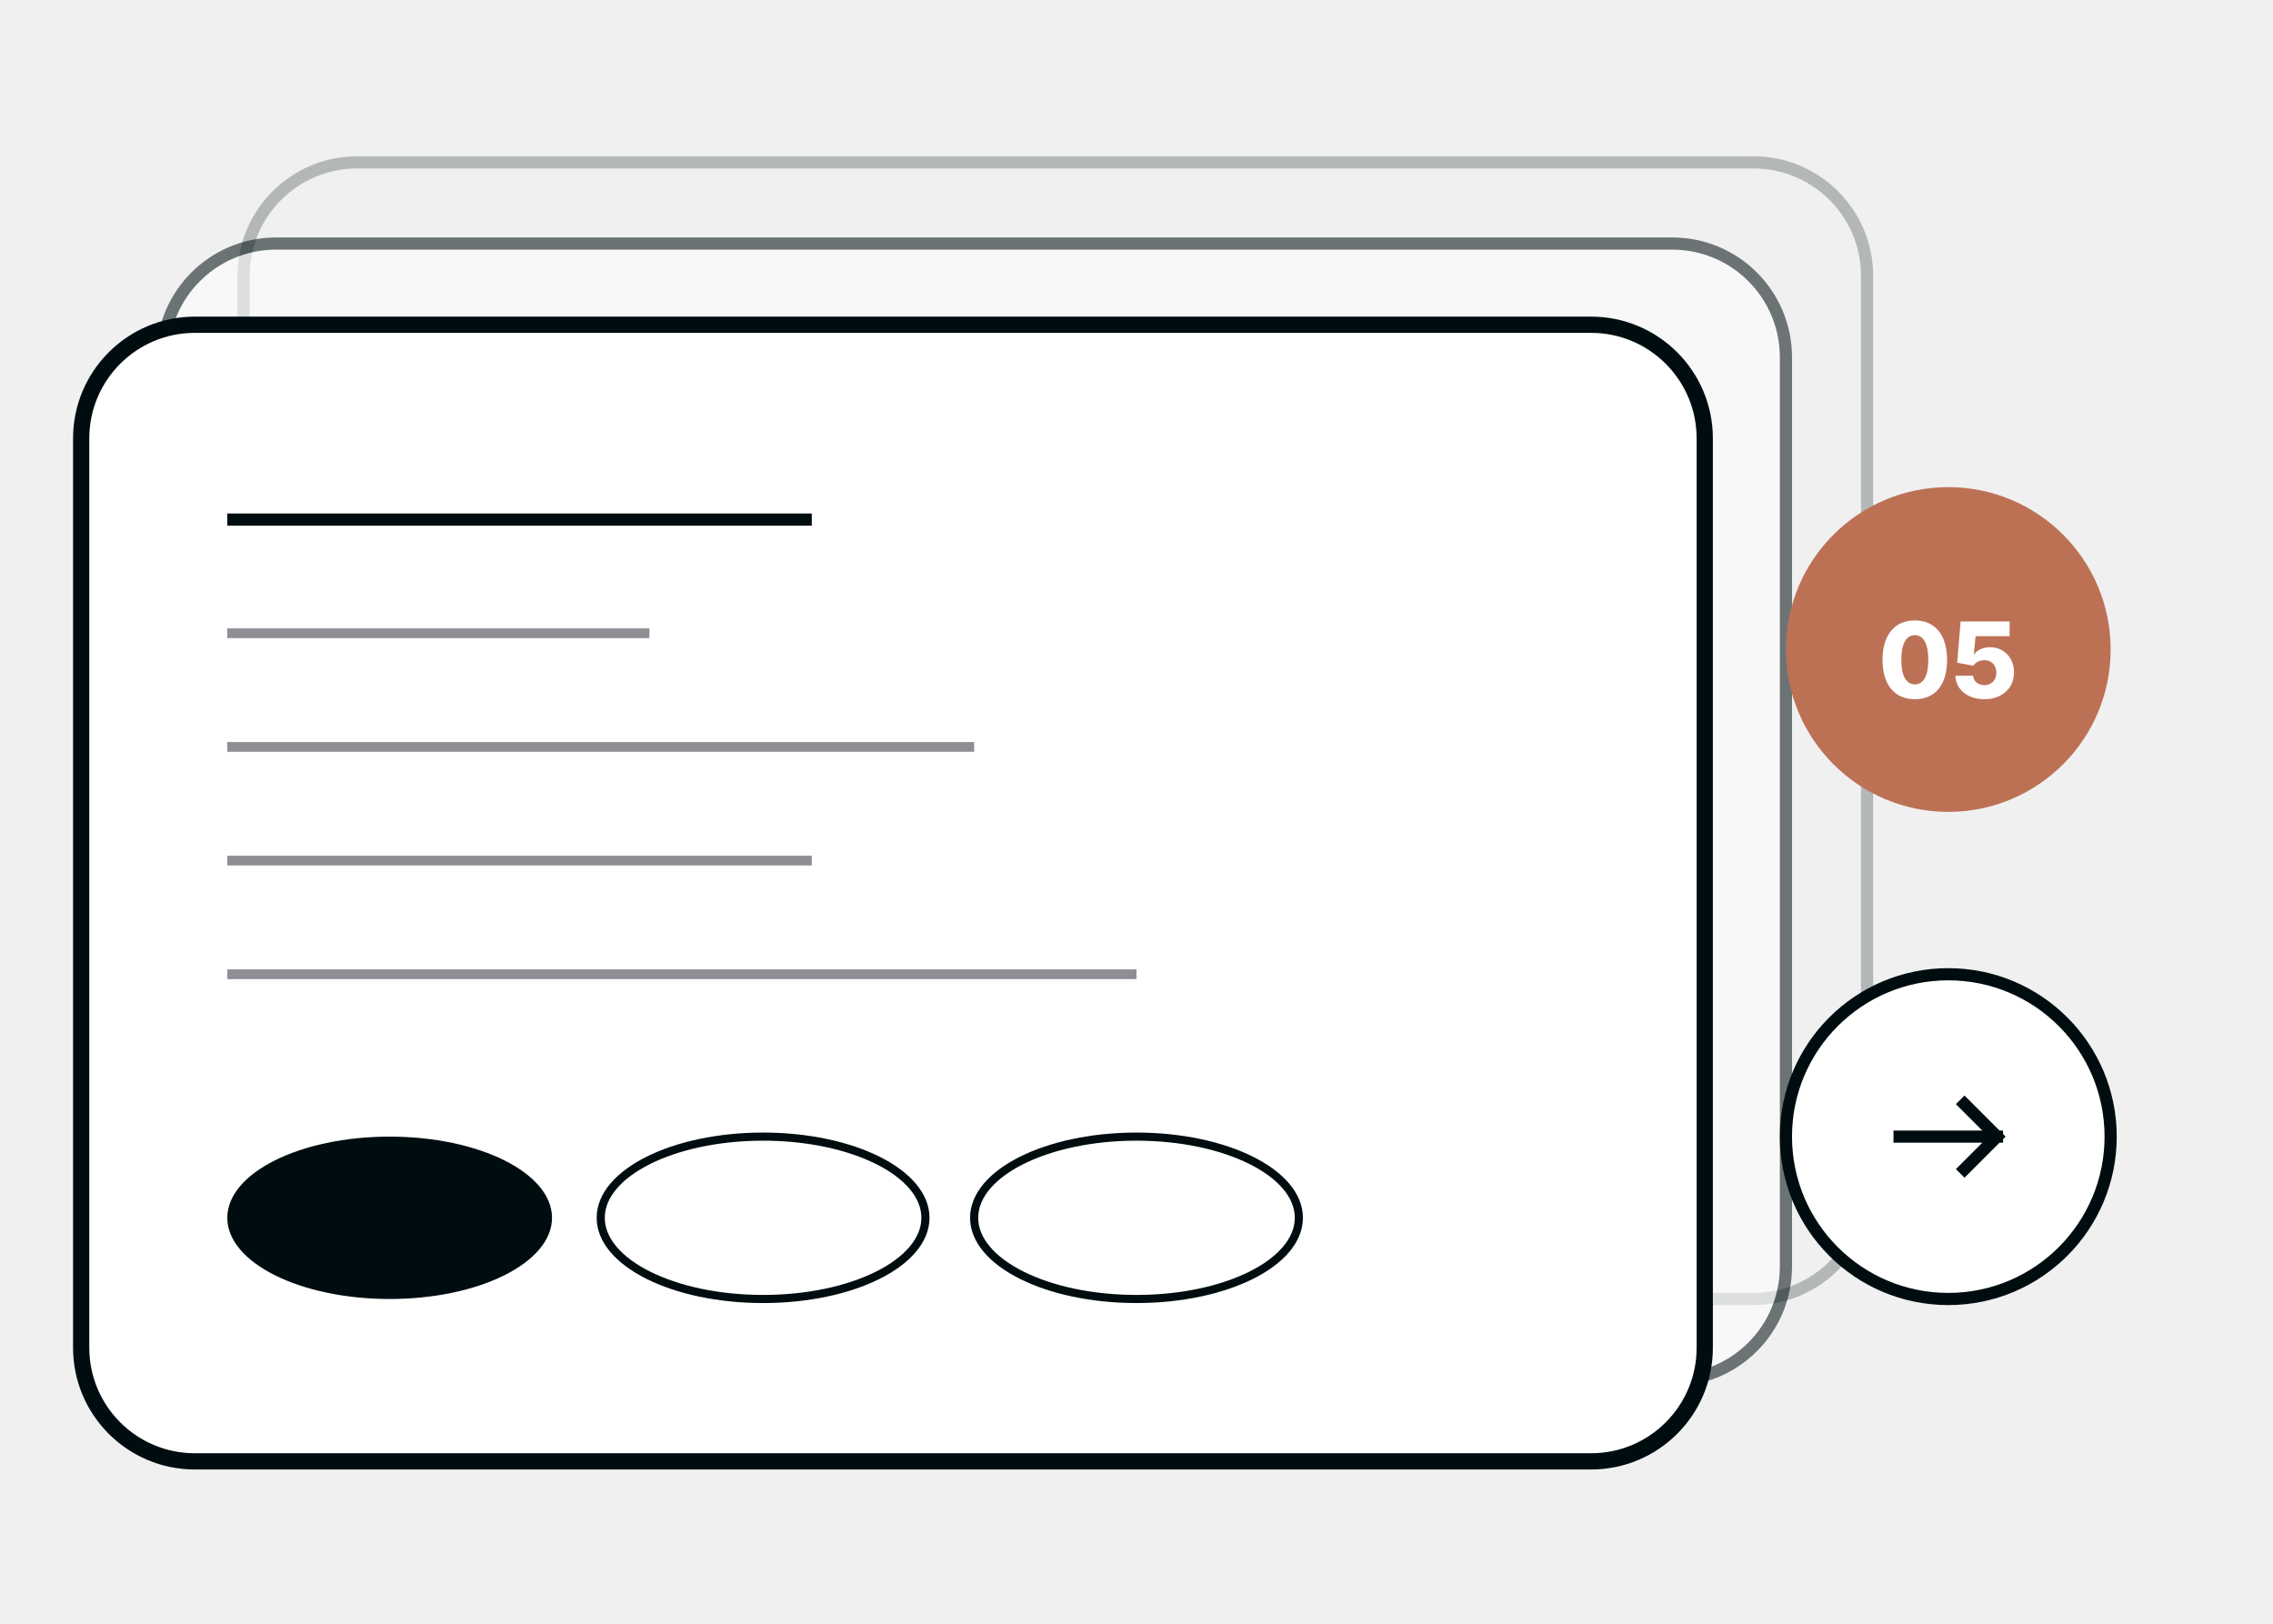
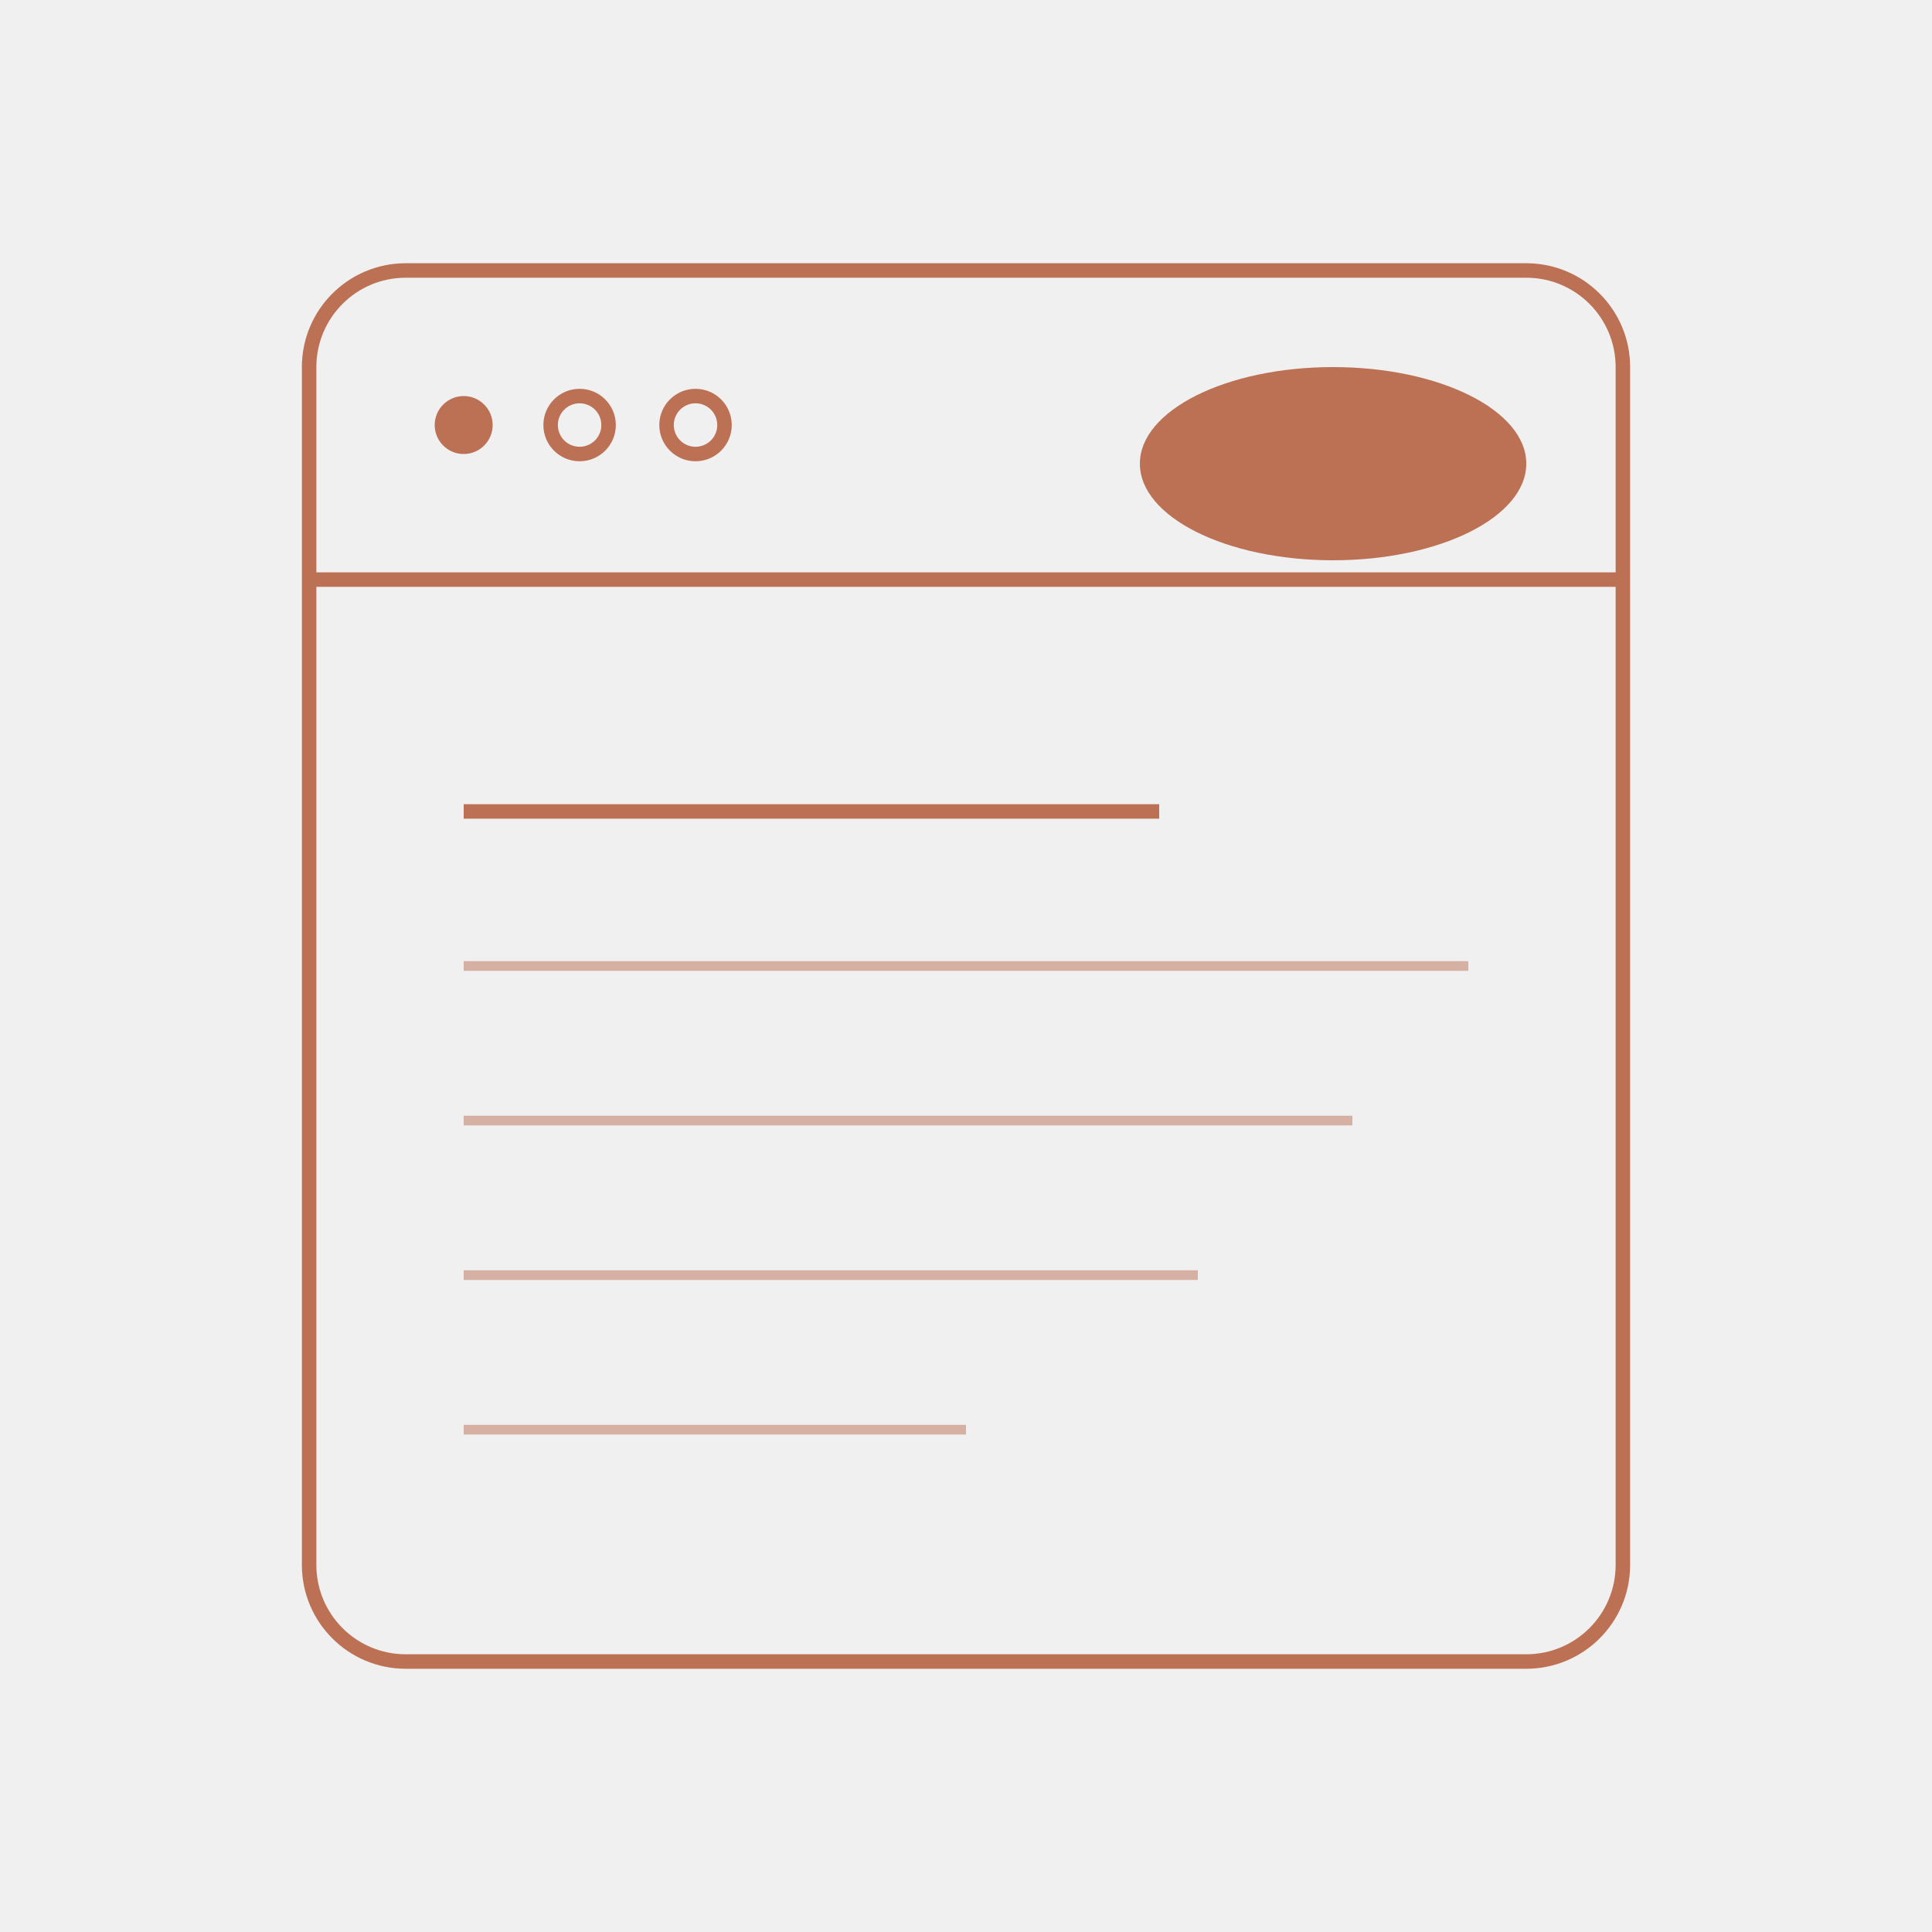
- <svg xmlns="http://www.w3.org/2000/svg" width="280" height="200" viewBox="0 0 280 200" fill="none">
-   <g transform="translate(0, 0)">
-     <rect x="30" y="20" width="200" height="140" rx="14" fill="none" stroke="#000d10" stroke-width="1.5" opacity="0.25" />
-     <rect x="20" y="30" width="200" height="140" rx="14" fill="#ffffff" stroke="#000d10" stroke-width="1.5" opacity="0.55" />
-     <rect x="10" y="40" width="200" height="140" rx="14" fill="#ffffff" stroke="#000d10" stroke-width="2" />
-     <line x1="28" y1="64" x2="100" y2="64" stroke="#000d10" stroke-width="1.5" />
-     <line x1="28" y1="78" x2="80" y2="78" stroke="#8e8e95" stroke-width="1.2" />
-     <line x1="28" y1="92" x2="120" y2="92" stroke="#8e8e95" stroke-width="1.2" />
-     <line x1="28" y1="106" x2="100" y2="106" stroke="#8e8e95" stroke-width="1.2" />
-     <line x1="28" y1="120" x2="140" y2="120" stroke="#8e8e95" stroke-width="1.2" />
-     <rect x="28" y="140" width="40" height="20" rx="100" fill="#000d10" />
-     <rect x="74" y="140" width="40" height="20" rx="100" fill="none" stroke="#000d10" />
-     <rect x="120" y="140" width="40" height="20" rx="100" fill="none" stroke="#000d10" />
-   </g>
-   <g transform="translate(220, 60)">
-     <circle cx="20" cy="20" r="20" fill="#bc7155" />
-     <text x="20" y="26" text-anchor="middle" font-family="Inter, sans-serif" font-size="13" font-weight="800" fill="#ffffff">05</text>
-   </g>
-   <g transform="translate(220, 120)">
-     <rect x="0" y="0" width="40" height="40" rx="100" fill="#ffffff" stroke="#000d10" stroke-width="1.5" />
-     <path d="M14 20 L26 20 M22 16 L26 20 L22 24" stroke="#000d10" stroke-width="1.5" stroke-linecap="square" fill="none" />
-   </g>
+ <svg xmlns="http://www.w3.org/2000/svg" width="200" height="200" viewBox="0 0 200 200" fill="none">
+   <rect x="32" y="28" width="136" height="144" rx="10" fill="none" stroke="#bc7155" stroke-width="1.5" />
+   <line x1="32" y1="60" x2="168" y2="60" stroke="#bc7155" stroke-width="1.5" />
+   <circle cx="48" cy="44" r="3" fill="#bc7155" />
+   <circle cx="60" cy="44" r="3" fill="none" stroke="#bc7155" stroke-width="1.5" />
+   <circle cx="72" cy="44" r="3" fill="none" stroke="#bc7155" stroke-width="1.5" />
+   <line x1="48" y1="84" x2="120" y2="84" stroke="#bc7155" stroke-width="1.5" />
+   <line x1="48" y1="100" x2="152" y2="100" stroke="#bc7155" stroke-width="1" opacity="0.5" />
+   <line x1="48" y1="116" x2="140" y2="116" stroke="#bc7155" stroke-width="1" opacity="0.5" />
+   <line x1="48" y1="132" x2="124" y2="132" stroke="#bc7155" stroke-width="1" opacity="0.5" />
+   <line x1="48" y1="148" x2="100" y2="148" stroke="#bc7155" stroke-width="1" opacity="0.5" />
+   <rect x="118" y="38" width="40" height="20" rx="100" fill="#bc7155" />
</svg>
